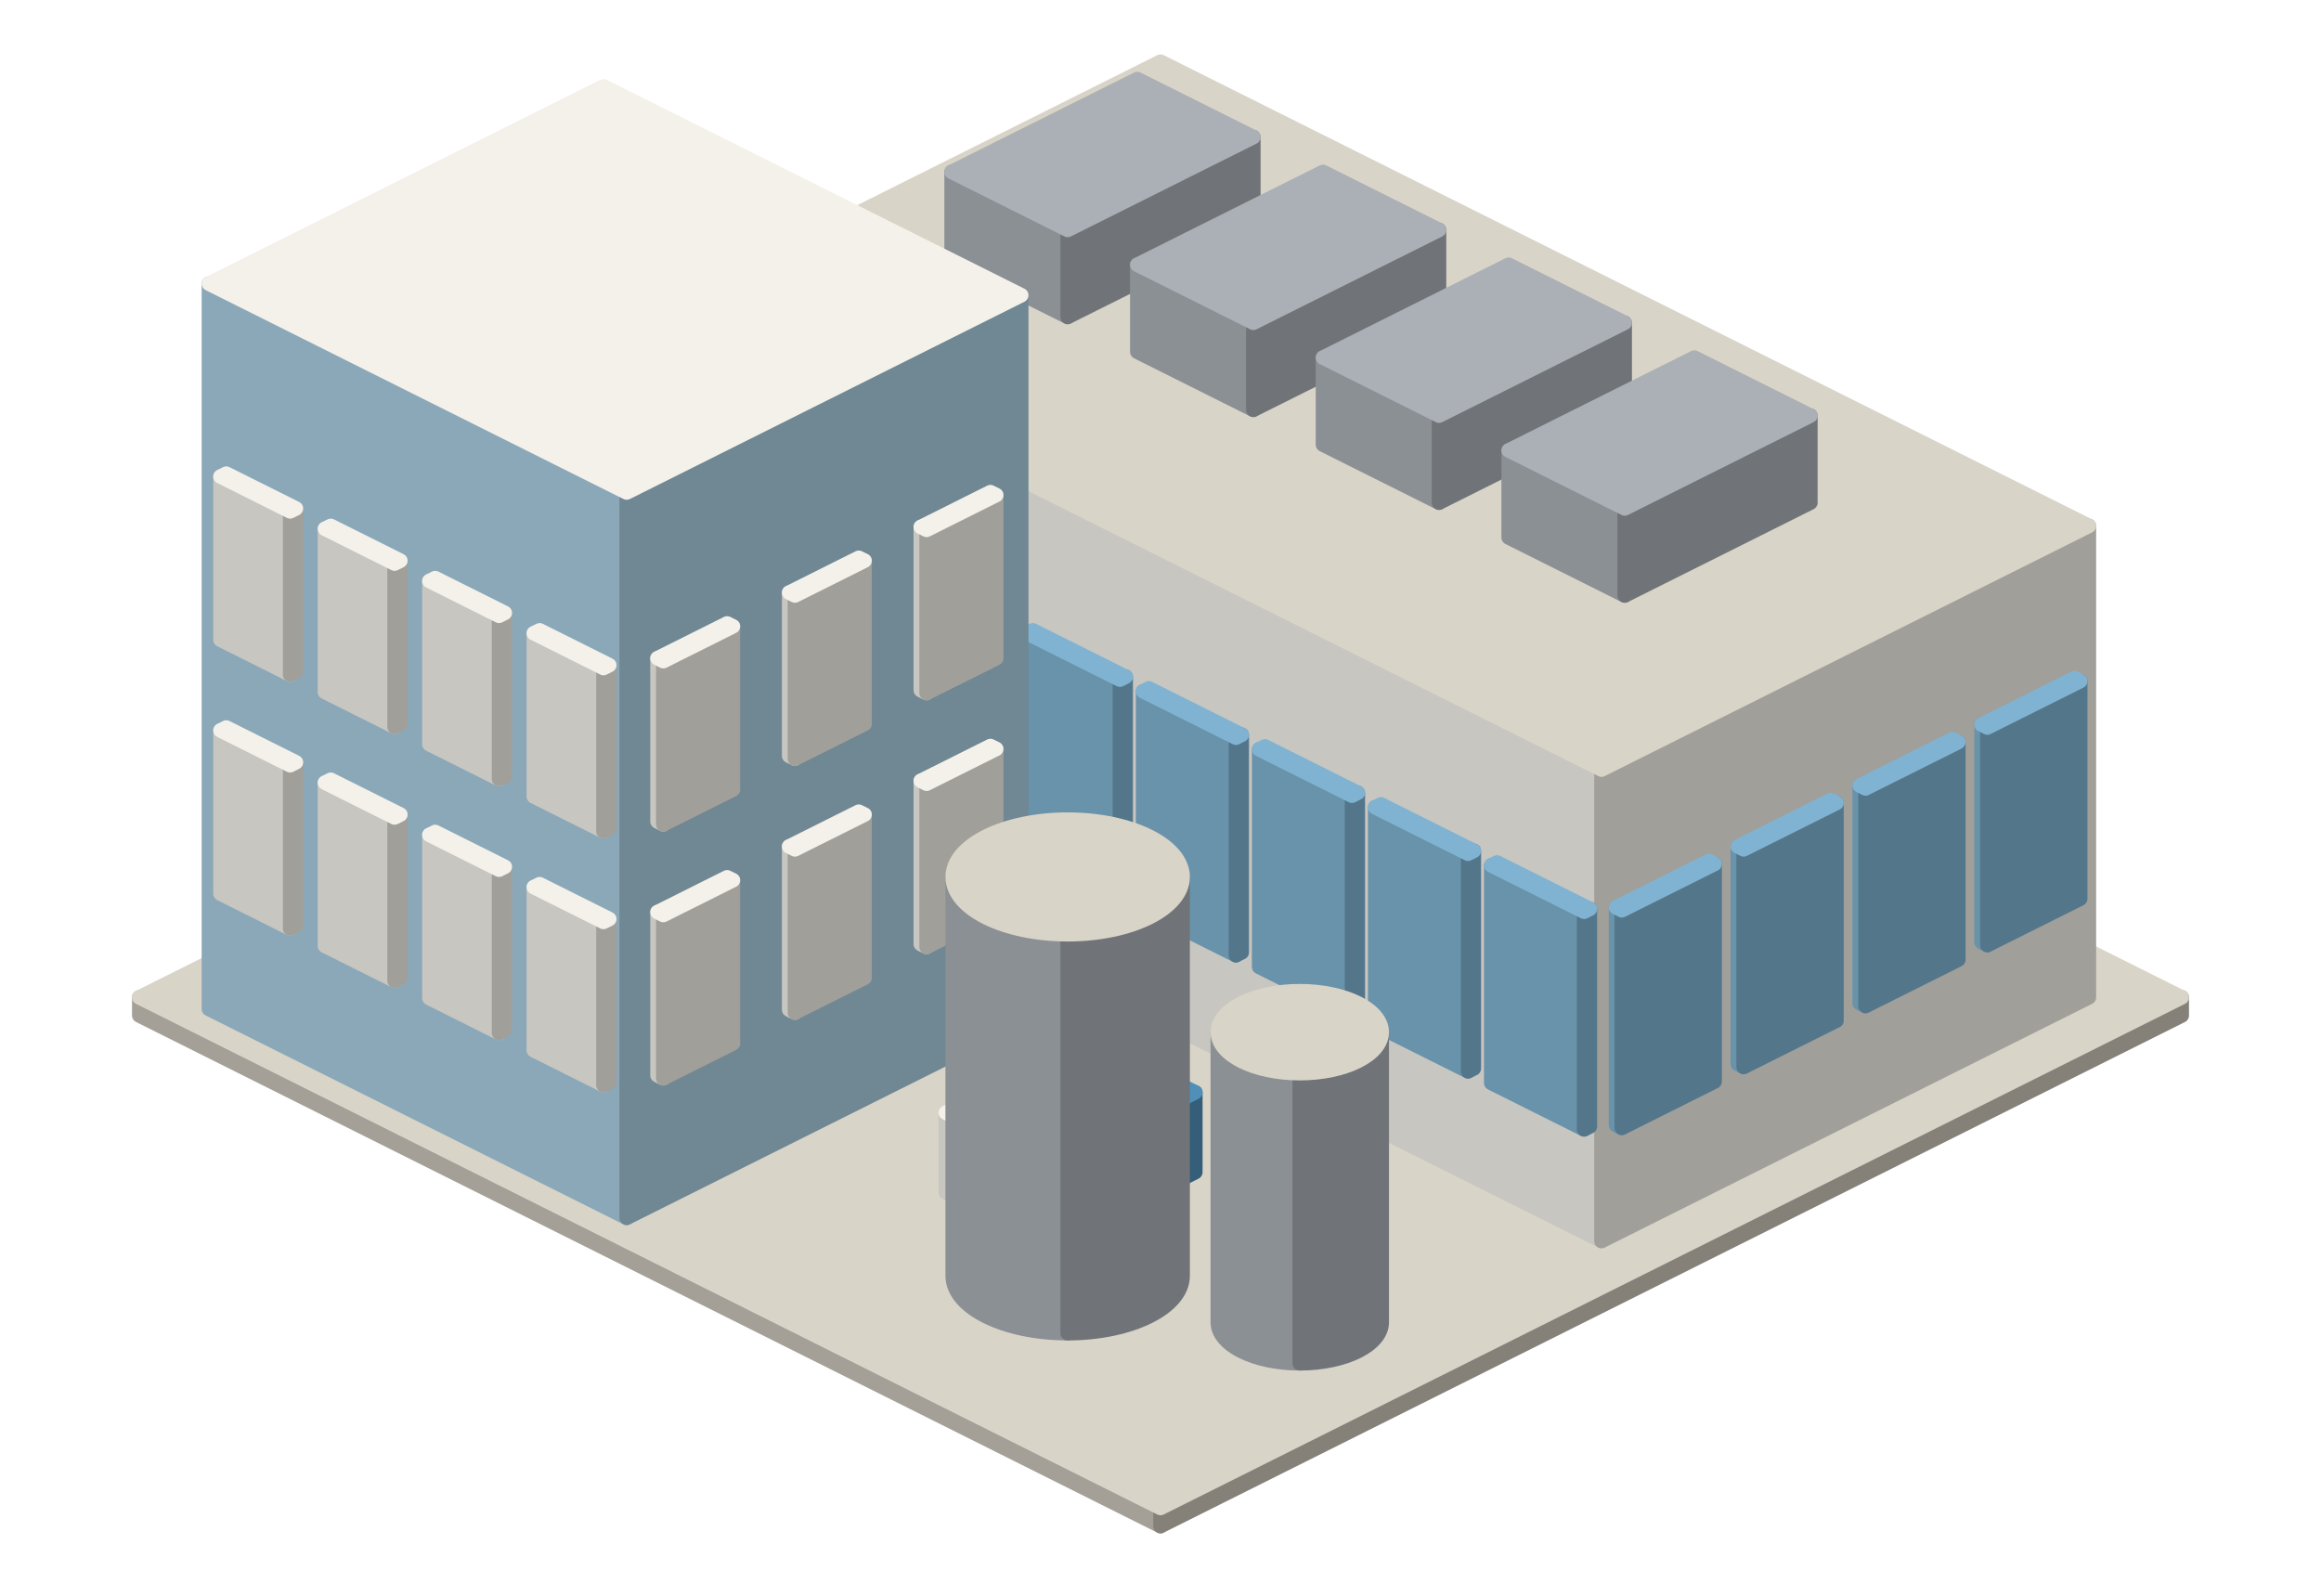
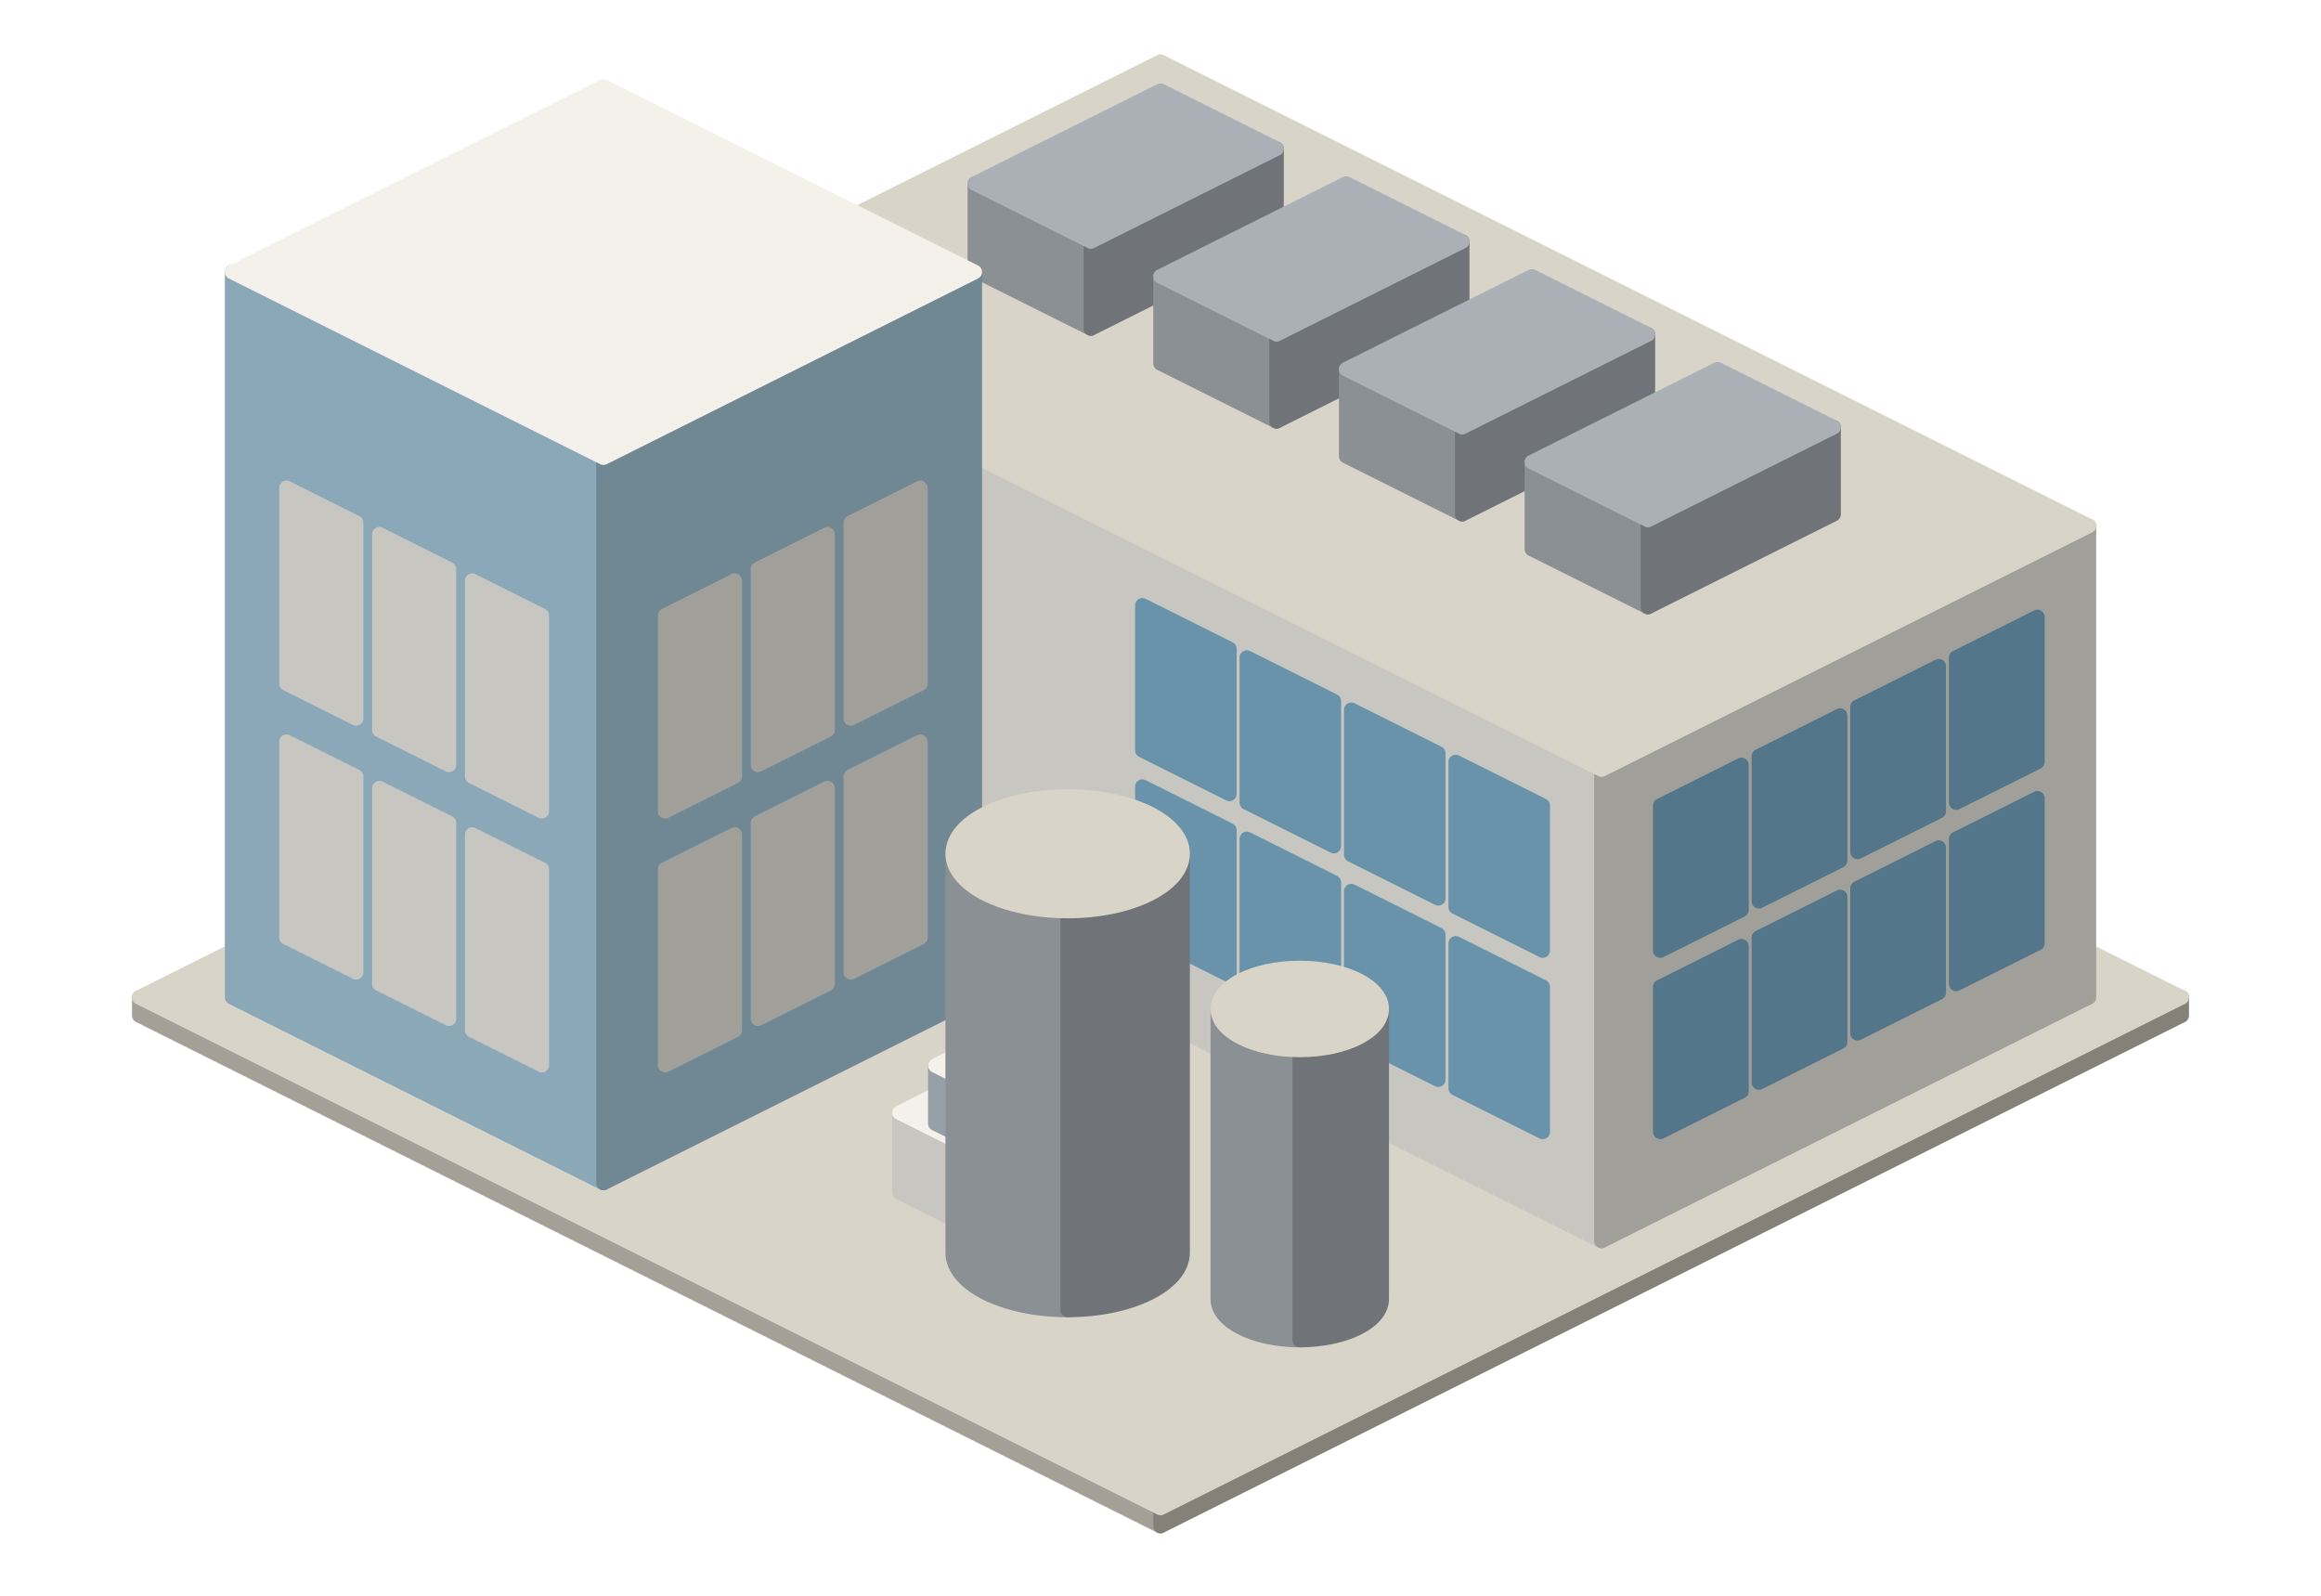
<svg xmlns="http://www.w3.org/2000/svg" width="64" height="44" viewBox="0 0 64 44">
  <g transform="translate(0 12)" stroke-linejoin="round" stroke-width="0.4">
    <polygon points="3.84,16.00 32.00,30.08 32.00,29.58 3.84,15.50" fill="#a5a097" stroke="#a5a097" />
    <polygon points="60.16,16.00 32.00,30.08 32.00,29.58 60.16,15.50" fill="#858179" stroke="#858179" />
    <polygon points="32.00,1.42 60.16,15.50 32.00,29.58 3.84,15.50" fill="#d9d4c8" stroke="#d9d4c8" />
    <polygon points="18.56,9.42 44.16,22.22 44.16,9.22 18.56,-3.58" fill="#c8c6c0" stroke="#c8c6c0" />
    <polygon points="57.60,15.50 44.16,22.22 44.16,9.22 57.60,2.50" fill="#a19f9a" stroke="#a19f9a" />
    <polygon points="32.00,-10.30 57.60,2.50 44.16,9.22 18.56,-3.58" fill="#d9d4c8" stroke="#d9d4c8" />
-     <polygon points="26.24,-4.86 29.44,-3.26 29.44,-5.66 26.24,-7.26" fill="#8b9095" stroke="#8b9095" />
-     <polygon points="34.56,-5.82 29.44,-3.26 29.44,-5.66 34.56,-8.22" fill="#707478" stroke="#707478" />
-     <polygon points="31.36,-9.82 34.56,-8.22 29.44,-5.66 26.24,-7.26" fill="#aab0b6" stroke="#aab0b6" />
-     <polygon points="31.36,-2.30 34.56,-0.70 34.56,-3.10 31.36,-4.70" fill="#8b9095" stroke="#8b9095" />
-     <polygon points="39.68,-3.26 34.56,-0.70 34.56,-3.10 39.68,-5.66" fill="#707478" stroke="#707478" />
-     <polygon points="36.48,-7.26 39.68,-5.66 34.56,-3.10 31.36,-4.70" fill="#aab0b6" stroke="#aab0b6" />
-     <polygon points="18.72,6.66 21.28,7.94 21.28,1.94 18.72,0.66" fill="#6893ab" stroke="#6893ab" />
-     <polygon points="21.44,7.86 21.28,7.94 21.28,1.94 21.44,1.86" fill="#54768a" stroke="#54768a" />
-     <polygon points="18.88,0.58 21.44,1.86 21.28,1.94 18.72,0.66" fill="#7fb3d1" stroke="#7fb3d1" />
-     <polygon points="21.92,8.26 24.48,9.54 24.48,3.54 21.92,2.26" fill="#6893ab" stroke="#6893ab" />
-     <polygon points="24.64,9.46 24.48,9.54 24.48,3.54 24.64,3.46" fill="#54768a" stroke="#54768a" />
-     <polygon points="22.08,2.18 24.64,3.46 24.48,3.54 21.92,2.26" fill="#7fb3d1" stroke="#7fb3d1" />
-     <polygon points="36.48,0.26 39.68,1.86 39.68,-0.54 36.48,-2.14" fill="#8b9095" stroke="#8b9095" />
-     <polygon points="44.80,-0.70 39.68,1.86 39.68,-0.54 44.80,-3.10" fill="#707478" stroke="#707478" />
-     <polygon points="41.60,-4.70 44.80,-3.10 39.68,-0.54 36.48,-2.14" fill="#aab0b6" stroke="#aab0b6" />
-     <polygon points="25.12,9.86 27.68,11.14 27.68,5.14 25.12,3.86" fill="#6893ab" stroke="#6893ab" />
-     <polygon points="27.84,11.06 27.68,11.14 27.68,5.14 27.84,5.06" fill="#54768a" stroke="#54768a" />
-     <polygon points="25.28,3.78 27.84,5.06 27.68,5.14 25.12,3.86" fill="#7fb3d1" stroke="#7fb3d1" />
-     <polygon points="28.32,11.46 30.88,12.74 30.88,6.74 28.32,5.46" fill="#6893ab" stroke="#6893ab" />
-     <polygon points="31.04,12.66 30.88,12.74 30.88,6.74 31.04,6.66" fill="#54768a" stroke="#54768a" />
-     <polygon points="28.48,5.38 31.04,6.66 30.88,6.74 28.32,5.46" fill="#7fb3d1" stroke="#7fb3d1" />
-     <polygon points="41.60,2.82 44.80,4.42 44.80,2.02 41.60,0.42" fill="#8b9095" stroke="#8b9095" />
-     <polygon points="49.92,1.86 44.80,4.42 44.80,2.02 49.92,-0.54" fill="#707478" stroke="#707478" />
-     <polygon points="46.72,-2.14 49.92,-0.54 44.80,2.02 41.60,0.42" fill="#aab0b6" stroke="#aab0b6" />
-     <polygon points="5.76,15.82 17.28,21.58 17.28,1.58 5.76,-4.18" fill="#8ba8b8" stroke="#8ba8b8" />
-     <polygon points="28.16,16.14 17.28,21.58 17.28,1.58 28.16,-3.86" fill="#708794" stroke="#708794" />
-     <polygon points="16.64,-9.62 28.16,-3.86 17.28,1.58 5.76,-4.18" fill="#f4f1ea" stroke="#f4f1ea" />
-     <polygon points="54.64,13.98 54.80,14.06 54.80,8.06 54.64,7.98" fill="#6893ab" stroke="#6893ab" />
-     <polygon points="57.36,12.78 54.80,14.06 54.80,8.06 57.36,6.78" fill="#54768a" stroke="#54768a" />
-     <polygon points="57.20,6.70 57.36,6.78 54.80,8.06 54.64,7.98" fill="#7fb3d1" stroke="#7fb3d1" />
-     <polygon points="6.08,12.64 8.00,13.60 8.00,9.10 6.08,8.14" fill="#c8c6c0" stroke="#c8c6c0" />
-     <polygon points="8.16,13.52 8.00,13.60 8.00,9.10 8.16,9.02" fill="#a19f9a" stroke="#a19f9a" />
-     <polygon points="6.24,8.06 8.16,9.02 8.00,9.10 6.08,8.14" fill="#f4f1ea" stroke="#f4f1ea" />
-     <polygon points="6.08,5.64 8.00,6.60 8.00,2.10 6.08,1.14" fill="#c8c6c0" stroke="#c8c6c0" />
-     <polygon points="8.16,6.52 8.00,6.60 8.00,2.10 8.16,2.02" fill="#a19f9a" stroke="#a19f9a" />
-     <polygon points="6.24,1.06 8.16,2.02 8.00,2.10 6.08,1.14" fill="#f4f1ea" stroke="#f4f1ea" />
-     <polygon points="31.52,13.06 34.08,14.34 34.08,8.34 31.52,7.06" fill="#6893ab" stroke="#6893ab" />
-     <polygon points="34.24,14.26 34.08,14.34 34.08,8.34 34.24,8.26" fill="#54768a" stroke="#54768a" />
-     <polygon points="31.68,6.98 34.24,8.26 34.08,8.34 31.52,7.06" fill="#7fb3d1" stroke="#7fb3d1" />
-     <polygon points="25.39,14.03 25.55,14.11 25.55,9.61 25.39,9.53" fill="#c8c6c0" stroke="#c8c6c0" />
-     <polygon points="27.47,13.15 25.55,14.11 25.55,9.61 27.47,8.65" fill="#a19f9a" stroke="#a19f9a" />
-     <polygon points="27.31,8.57 27.47,8.65 25.55,9.61 25.39,9.53" fill="#f4f1ea" stroke="#f4f1ea" />
-     <polygon points="25.39,7.03 25.55,7.11 25.55,2.61 25.39,2.53" fill="#c8c6c0" stroke="#c8c6c0" />
-     <polygon points="27.47,6.15 25.55,7.11 25.55,2.61 27.47,1.65" fill="#a19f9a" stroke="#a19f9a" />
-     <polygon points="27.31,1.57 27.47,1.65 25.55,2.61 25.39,2.53" fill="#f4f1ea" stroke="#f4f1ea" />
-     <polygon points="8.96,14.08 10.88,15.04 10.88,10.54 8.96,9.58" fill="#c8c6c0" stroke="#c8c6c0" />
-     <polygon points="11.04,14.96 10.88,15.04 10.88,10.54 11.04,10.46" fill="#a19f9a" stroke="#a19f9a" />
-     <polygon points="9.12,9.50 11.04,10.46 10.88,10.54 8.96,9.58" fill="#f4f1ea" stroke="#f4f1ea" />
-     <polygon points="8.96,7.08 10.88,8.04 10.88,3.54 8.96,2.58" fill="#c8c6c0" stroke="#c8c6c0" />
-     <polygon points="11.04,7.96 10.88,8.04 10.88,3.54 11.04,3.46" fill="#a19f9a" stroke="#a19f9a" />
-     <polygon points="9.12,2.50 11.04,3.46 10.88,3.54 8.96,2.58" fill="#f4f1ea" stroke="#f4f1ea" />
-     <polygon points="51.28,15.66 51.44,15.74 51.44,9.74 51.28,9.66" fill="#6893ab" stroke="#6893ab" />
-     <polygon points="54.00,14.46 51.44,15.74 51.44,9.74 54.00,8.46" fill="#54768a" stroke="#54768a" />
-     <polygon points="53.84,8.38 54.00,8.46 51.44,9.74 51.28,9.66" fill="#7fb3d1" stroke="#7fb3d1" />
-     <polygon points="34.72,14.66 37.28,15.94 37.28,9.94 34.72,8.66" fill="#6893ab" stroke="#6893ab" />
-     <polygon points="37.44,15.86 37.28,15.94 37.28,9.94 37.44,9.86" fill="#54768a" stroke="#54768a" />
-     <polygon points="34.88,8.58 37.44,9.86 37.28,9.94 34.72,8.66" fill="#7fb3d1" stroke="#7fb3d1" />
-     <polygon points="21.76,15.84 21.92,15.92 21.92,11.42 21.76,11.34" fill="#c8c6c0" stroke="#c8c6c0" />
-     <polygon points="23.84,14.96 21.92,15.92 21.92,11.42 23.84,10.46" fill="#a19f9a" stroke="#a19f9a" />
-     <polygon points="23.68,10.38 23.84,10.46 21.92,11.42 21.76,11.34" fill="#f4f1ea" stroke="#f4f1ea" />
-     <polygon points="21.76,8.84 21.92,8.92 21.92,4.42 21.76,4.34" fill="#c8c6c0" stroke="#c8c6c0" />
-     <polygon points="23.84,7.96 21.92,8.92 21.92,4.42 23.84,3.46" fill="#a19f9a" stroke="#a19f9a" />
-     <polygon points="23.68,3.38 23.84,3.46 21.92,4.42 21.76,4.34" fill="#f4f1ea" stroke="#f4f1ea" />
-     <polygon points="28.64,19.60 31.52,21.04 31.52,18.84 28.64,17.40" fill="#417597" stroke="#417597" />
-     <polygon points="32.96,20.32 31.52,21.04 31.52,18.84 32.96,18.12" fill="#345e79" stroke="#345e79" />
-     <polygon points="30.08,16.68 32.96,18.12 31.52,18.84 28.64,17.40" fill="#4f8fb8" stroke="#4f8fb8" />
-     <polygon points="29.63,17.70 30.91,18.34 30.91,16.74 29.63,16.10" fill="#96a1a7" stroke="#96a1a7" />
-     <polygon points="31.97,17.82 30.91,18.34 30.91,16.74 31.97,16.22" fill="#798187" stroke="#798187" />
-     <polygon points="30.69,15.58 31.97,16.22 30.91,16.74 29.63,16.10" fill="#4f8fb8" stroke="#4f8fb8" />
-     <polygon points="11.84,15.52 13.76,16.48 13.76,11.98 11.84,11.02" fill="#c8c6c0" stroke="#c8c6c0" />
-     <polygon points="13.92,16.40 13.76,16.48 13.76,11.98 13.92,11.90" fill="#a19f9a" stroke="#a19f9a" />
-     <polygon points="12.00,10.94 13.92,11.90 13.76,11.98 11.84,11.02" fill="#f4f1ea" stroke="#f4f1ea" />
-     <polygon points="11.84,8.52 13.76,9.48 13.76,4.98 11.84,4.02" fill="#c8c6c0" stroke="#c8c6c0" />
-     <polygon points="13.92,9.40 13.76,9.48 13.76,4.98 13.92,4.90" fill="#a19f9a" stroke="#a19f9a" />
-     <polygon points="12.00,3.94 13.92,4.90 13.76,4.98 11.84,4.02" fill="#f4f1ea" stroke="#f4f1ea" />
-     <polygon points="47.92,17.34 48.08,17.42 48.08,11.42 47.92,11.34" fill="#6893ab" stroke="#6893ab" />
-     <polygon points="50.64,16.14 48.08,17.42 48.08,11.42 50.64,10.14" fill="#54768a" stroke="#54768a" />
-     <polygon points="50.48,10.06 50.64,10.14 48.08,11.42 47.92,11.34" fill="#7fb3d1" stroke="#7fb3d1" />
-     <polygon points="37.92,16.26 40.48,17.54 40.48,11.54 37.92,10.26" fill="#6893ab" stroke="#6893ab" />
-     <polygon points="40.64,17.46 40.48,17.54 40.48,11.54 40.64,11.46" fill="#54768a" stroke="#54768a" />
-     <polygon points="38.08,10.18 40.64,11.46 40.48,11.54 37.92,10.26" fill="#7fb3d1" stroke="#7fb3d1" />
-     <polygon points="18.13,17.65 18.29,17.73 18.29,13.23 18.13,13.15" fill="#c8c6c0" stroke="#c8c6c0" />
-     <polygon points="20.21,16.77 18.29,17.73 18.29,13.23 20.21,12.27" fill="#a19f9a" stroke="#a19f9a" />
-     <polygon points="20.05,12.19 20.21,12.27 18.29,13.23 18.13,13.15" fill="#f4f1ea" stroke="#f4f1ea" />
-     <polygon points="18.13,10.65 18.29,10.73 18.29,6.23 18.13,6.15" fill="#c8c6c0" stroke="#c8c6c0" />
-     <polygon points="20.21,9.77 18.29,10.73 18.29,6.23 20.21,5.27" fill="#a19f9a" stroke="#a19f9a" />
-     <polygon points="20.05,5.19 20.21,5.27 18.29,6.23 18.13,6.15" fill="#f4f1ea" stroke="#f4f1ea" />
-     <polygon points="26.08,20.88 28.96,22.32 28.96,20.12 26.08,18.68" fill="#c8c6c0" stroke="#c8c6c0" />
-     <polygon points="30.40,21.60 28.96,22.32 28.96,20.12 30.40,19.40" fill="#a19f9a" stroke="#a19f9a" />
-     <polygon points="27.52,17.96 30.40,19.40 28.96,20.12 26.08,18.68" fill="#f4f1ea" stroke="#f4f1ea" />
-     <polygon points="27.07,18.98 28.35,19.62 28.35,18.02 27.07,17.38" fill="#96a1a7" stroke="#96a1a7" />
-     <polygon points="29.41,19.10 28.35,19.62 28.35,18.02 29.41,17.50" fill="#798187" stroke="#798187" />
-     <polygon points="28.13,16.86 29.41,17.50 28.35,18.02 27.07,17.38" fill="#f4f1ea" stroke="#f4f1ea" />
-     <polygon points="14.72,16.96 16.64,17.92 16.64,13.42 14.72,12.46" fill="#c8c6c0" stroke="#c8c6c0" />
-     <polygon points="16.80,17.84 16.64,17.92 16.64,13.42 16.80,13.34" fill="#a19f9a" stroke="#a19f9a" />
-     <polygon points="14.88,12.38 16.80,13.34 16.64,13.42 14.72,12.46" fill="#f4f1ea" stroke="#f4f1ea" />
-     <polygon points="14.72,9.96 16.64,10.92 16.64,6.42 14.72,5.46" fill="#c8c6c0" stroke="#c8c6c0" />
-     <polygon points="16.80,10.84 16.64,10.92 16.64,6.42 16.80,6.34" fill="#a19f9a" stroke="#a19f9a" />
-     <polygon points="14.88,5.38 16.80,6.34 16.64,6.42 14.72,5.46" fill="#f4f1ea" stroke="#f4f1ea" />
-     <polygon points="44.56,19.02 44.72,19.10 44.72,13.10 44.56,13.02" fill="#6893ab" stroke="#6893ab" />
-     <polygon points="47.28,17.82 44.72,19.10 44.72,13.10 47.28,11.82" fill="#54768a" stroke="#54768a" />
-     <polygon points="47.12,11.74 47.28,11.82 44.72,13.10 44.56,13.02" fill="#7fb3d1" stroke="#7fb3d1" />
-     <polygon points="41.12,17.86 43.68,19.14 43.68,13.14 41.12,11.86" fill="#6893ab" stroke="#6893ab" />
-     <polygon points="43.84,19.06 43.68,19.14 43.68,13.14 43.84,13.06" fill="#54768a" stroke="#54768a" />
-     <polygon points="41.28,11.78 43.84,13.06 43.68,13.14 41.12,11.86" fill="#7fb3d1" stroke="#7fb3d1" />
-     <path d="M 29.44 24.76 A 3.17 1.58 0 0 1 26.27 23.18 L 26.27 12.18 L 29.44 12.18 Z" fill="#8b9095" stroke="#8b9095" />
-     <path d="M 29.44 24.76 A 3.17 1.58 0 0 0 32.61 23.18 L 32.61 12.18 L 29.44 12.18 Z" fill="#707478" stroke="#707478" />
-     <path d="M 26.27 12.18 A 3.17 1.58 0 1 0 32.61 12.18 A 3.17 1.58 0 1 0 26.27 12.18 Z" fill="#d9d4c8" stroke="#d9d4c8" />
-     <path d="M 35.84 25.59 A 2.26 1.13 0 0 1 33.58 24.46 L 33.58 16.46 L 35.84 16.46 Z" fill="#8b9095" stroke="#8b9095" />
-     <path d="M 35.84 25.59 A 2.26 1.13 0 0 0 38.10 24.46 L 38.10 16.46 L 35.84 16.46 Z" fill="#707478" stroke="#707478" />
-     <path d="M 33.58 16.46 A 2.26 1.13 0 1 0 38.10 16.46 A 2.26 1.13 0 1 0 33.58 16.46 Z" fill="#d9d4c8" stroke="#d9d4c8" />
+     <polygon points="26.88,-4.54 30.08,-2.94 30.08,-5.34 26.88,-6.94" fill="#8b9095" stroke="#8b9095" />
+     <polygon points="35.20,-5.50 30.08,-2.94 30.08,-5.34 35.20,-7.90" fill="#707478" stroke="#707478" />
+     <polygon points="32.00,-9.50 35.20,-7.90 30.08,-5.34 26.88,-6.94" fill="#aab0b6" stroke="#aab0b6" />
+     <polygon points="32.00,-1.98 35.20,-0.38 35.20,-2.78 32.00,-4.38" fill="#8b9095" stroke="#8b9095" />
+     <polygon points="40.32,-2.94 35.20,-0.38 35.20,-2.78 40.32,-5.34" fill="#707478" stroke="#707478" />
+     <polygon points="37.12,-6.94 40.32,-5.34 35.20,-2.78 32.00,-4.38" fill="#aab0b6" stroke="#aab0b6" />
+     <polygon points="37.12,0.58 40.32,2.18 40.32,-0.22 37.12,-1.82" fill="#8b9095" stroke="#8b9095" />
+     <polygon points="45.44,-0.38 40.32,2.18 40.32,-0.22 45.44,-2.78" fill="#707478" stroke="#707478" />
+     <polygon points="42.24,-4.38 45.44,-2.78 40.32,-0.22 37.12,-1.82" fill="#aab0b6" stroke="#aab0b6" />
+     <polygon points="6.40,15.50 16.64,20.62 16.64,0.62 6.40,-4.50" fill="#8ba8b8" stroke="#8ba8b8" />
+     <polygon points="26.88,15.50 16.64,20.62 16.64,0.62 26.88,-4.50" fill="#708794" stroke="#708794" />
+     <polygon points="16.64,-9.62 26.88,-4.50 16.64,0.62 6.40,-4.50" fill="#f4f1ea" stroke="#f4f1ea" />
+     <polygon points="42.24,3.14 45.44,4.74 45.44,2.34 42.24,0.74" fill="#8b9095" stroke="#8b9095" />
+     <polygon points="50.56,2.18 45.44,4.74 45.44,2.34 50.56,-0.22" fill="#707478" stroke="#707478" />
+     <polygon points="47.36,-1.82 50.56,-0.22 45.44,2.34 42.24,0.74" fill="#aab0b6" stroke="#aab0b6" />
+     <polygon points="31.50,13.69 33.90,14.89 33.90,10.89 31.50,9.69" fill="#6893ab" stroke="#6893ab" />
+     <polygon points="31.50,8.69 33.90,9.89 33.90,5.89 31.50,4.69" fill="#6893ab" stroke="#6893ab" />
+     <polygon points="7.90,13.85 9.82,14.81 9.82,9.41 7.90,8.45" fill="#c8c6c0" stroke="#c8c6c0" />
+     <polygon points="25.38,13.85 23.46,14.81 23.46,9.41 25.38,8.45" fill="#a19f9a" stroke="#a19f9a" />
+     <polygon points="7.90,6.85 9.82,7.81 9.82,2.41 7.90,1.45" fill="#c8c6c0" stroke="#c8c6c0" />
+     <polygon points="25.38,6.85 23.46,7.81 23.46,2.41 25.38,1.45" fill="#a19f9a" stroke="#a19f9a" />
+     <polygon points="56.18,14.01 53.94,15.13 53.94,11.13 56.18,10.01" fill="#54768a" stroke="#54768a" />
+     <polygon points="56.18,9.01 53.94,10.13 53.94,6.13 56.18,5.01" fill="#54768a" stroke="#54768a" />
+     <polygon points="34.38,15.13 36.78,16.33 36.78,12.33 34.38,11.13" fill="#6893ab" stroke="#6893ab" />
+     <polygon points="34.38,10.13 36.78,11.33 36.78,7.33 34.38,6.13" fill="#6893ab" stroke="#6893ab" />
+     <polygon points="10.46,15.13 12.38,16.09 12.38,10.69 10.46,9.73" fill="#c8c6c0" stroke="#c8c6c0" />
+     <polygon points="22.82,15.13 20.90,16.09 20.90,10.69 22.82,9.73" fill="#a19f9a" stroke="#a19f9a" />
+     <polygon points="10.46,8.13 12.38,9.09 12.38,3.69 10.46,2.73" fill="#c8c6c0" stroke="#c8c6c0" />
+     <polygon points="22.82,8.13 20.90,9.09 20.90,3.69 22.82,2.73" fill="#a19f9a" stroke="#a19f9a" />
+     <polygon points="53.46,15.37 51.22,16.49 51.22,12.49 53.46,11.37" fill="#54768a" stroke="#54768a" />
+     <polygon points="53.46,10.37 51.22,11.49 51.22,7.49 53.46,6.37" fill="#54768a" stroke="#54768a" />
+     <polygon points="28.00,19.28 30.88,20.72 30.88,18.52 28.00,17.08" fill="#417597" stroke="#417597" />
+     <polygon points="32.32,20.00 30.88,20.72 30.88,18.52 32.32,17.80" fill="#345e79" stroke="#345e79" />
+     <polygon points="29.44,16.36 32.32,17.80 30.88,18.52 28.00,17.08" fill="#4f8fb8" stroke="#4f8fb8" />
+     <polygon points="28.99,17.38 30.27,18.02 30.27,16.42 28.99,15.78" fill="#96a1a7" stroke="#96a1a7" />
+     <polygon points="31.33,17.50 30.27,18.02 30.27,16.42 31.33,15.90" fill="#798187" stroke="#798187" />
+     <polygon points="30.05,15.26 31.33,15.90 30.27,16.42 28.99,15.78" fill="#4f8fb8" stroke="#4f8fb8" />
+     <polygon points="13.02,16.41 14.94,17.37 14.94,11.97 13.02,11.01" fill="#c8c6c0" stroke="#c8c6c0" />
+     <polygon points="20.26,16.41 18.34,17.37 18.34,11.97 20.26,11.01" fill="#a19f9a" stroke="#a19f9a" />
+     <polygon points="13.02,9.41 14.94,10.37 14.94,4.97 13.02,4.01" fill="#c8c6c0" stroke="#c8c6c0" />
+     <polygon points="20.26,9.41 18.34,10.37 18.34,4.97 20.26,4.01" fill="#a19f9a" stroke="#a19f9a" />
+     <polygon points="37.26,16.57 39.66,17.77 39.66,13.77 37.26,12.57" fill="#6893ab" stroke="#6893ab" />
+     <polygon points="37.26,11.57 39.66,12.77 39.66,8.77 37.26,7.57" fill="#6893ab" stroke="#6893ab" />
+     <polygon points="50.74,16.73 48.50,17.85 48.50,13.85 50.74,12.73" fill="#54768a" stroke="#54768a" />
+     <polygon points="50.74,11.73 48.50,12.85 48.50,8.85 50.74,7.73" fill="#54768a" stroke="#54768a" />
+     <polygon points="24.80,20.88 27.68,22.32 27.68,20.12 24.80,18.68" fill="#c8c6c0" stroke="#c8c6c0" />
+     <polygon points="29.12,21.60 27.68,22.32 27.68,20.12 29.12,19.40" fill="#a19f9a" stroke="#a19f9a" />
+     <polygon points="26.24,17.96 29.12,19.40 27.68,20.12 24.80,18.68" fill="#f4f1ea" stroke="#f4f1ea" />
+     <polygon points="25.79,18.98 27.07,19.62 27.07,18.02 25.79,17.38" fill="#96a1a7" stroke="#96a1a7" />
+     <polygon points="28.13,19.10 27.07,19.62 27.07,18.02 28.13,17.50" fill="#798187" stroke="#798187" />
+     <polygon points="26.85,16.86 28.13,17.50 27.07,18.02 25.79,17.38" fill="#f4f1ea" stroke="#f4f1ea" />
+     <polygon points="40.14,18.01 42.54,19.21 42.54,15.21 40.14,14.01" fill="#6893ab" stroke="#6893ab" />
+     <polygon points="40.14,13.01 42.54,14.21 42.54,10.21 40.14,9.01" fill="#6893ab" stroke="#6893ab" />
+     <polygon points="48.02,18.09 45.78,19.21 45.78,15.21 48.02,14.09" fill="#54768a" stroke="#54768a" />
+     <polygon points="48.02,13.09 45.78,14.21 45.78,10.21 48.02,9.09" fill="#54768a" stroke="#54768a" />
+     <path d="M 29.44 24.12 A 3.17 1.58 0 0 1 26.27 22.54 L 26.27 11.54 L 29.44 11.54 Z" fill="#8b9095" stroke="#8b9095" />
+     <path d="M 29.44 24.12 A 3.17 1.58 0 0 0 32.61 22.54 L 32.61 11.54 L 29.44 11.54 Z" fill="#707478" stroke="#707478" />
+     <path d="M 26.27 11.54 A 3.17 1.58 0 1 0 32.61 11.54 A 3.17 1.58 0 1 0 26.27 11.54 Z" fill="#d9d4c8" stroke="#d9d4c8" />
+     <path d="M 35.84 24.95 A 2.26 1.13 0 0 1 33.58 23.82 L 33.58 15.82 L 35.84 15.82 Z" fill="#8b9095" stroke="#8b9095" />
+     <path d="M 35.84 24.95 A 2.26 1.13 0 0 0 38.10 23.82 L 38.10 15.82 L 35.84 15.82 Z" fill="#707478" stroke="#707478" />
+     <path d="M 33.58 15.82 A 2.26 1.13 0 1 0 38.10 15.82 A 2.26 1.13 0 1 0 33.58 15.82 Z" fill="#d9d4c8" stroke="#d9d4c8" />
  </g>
</svg>
